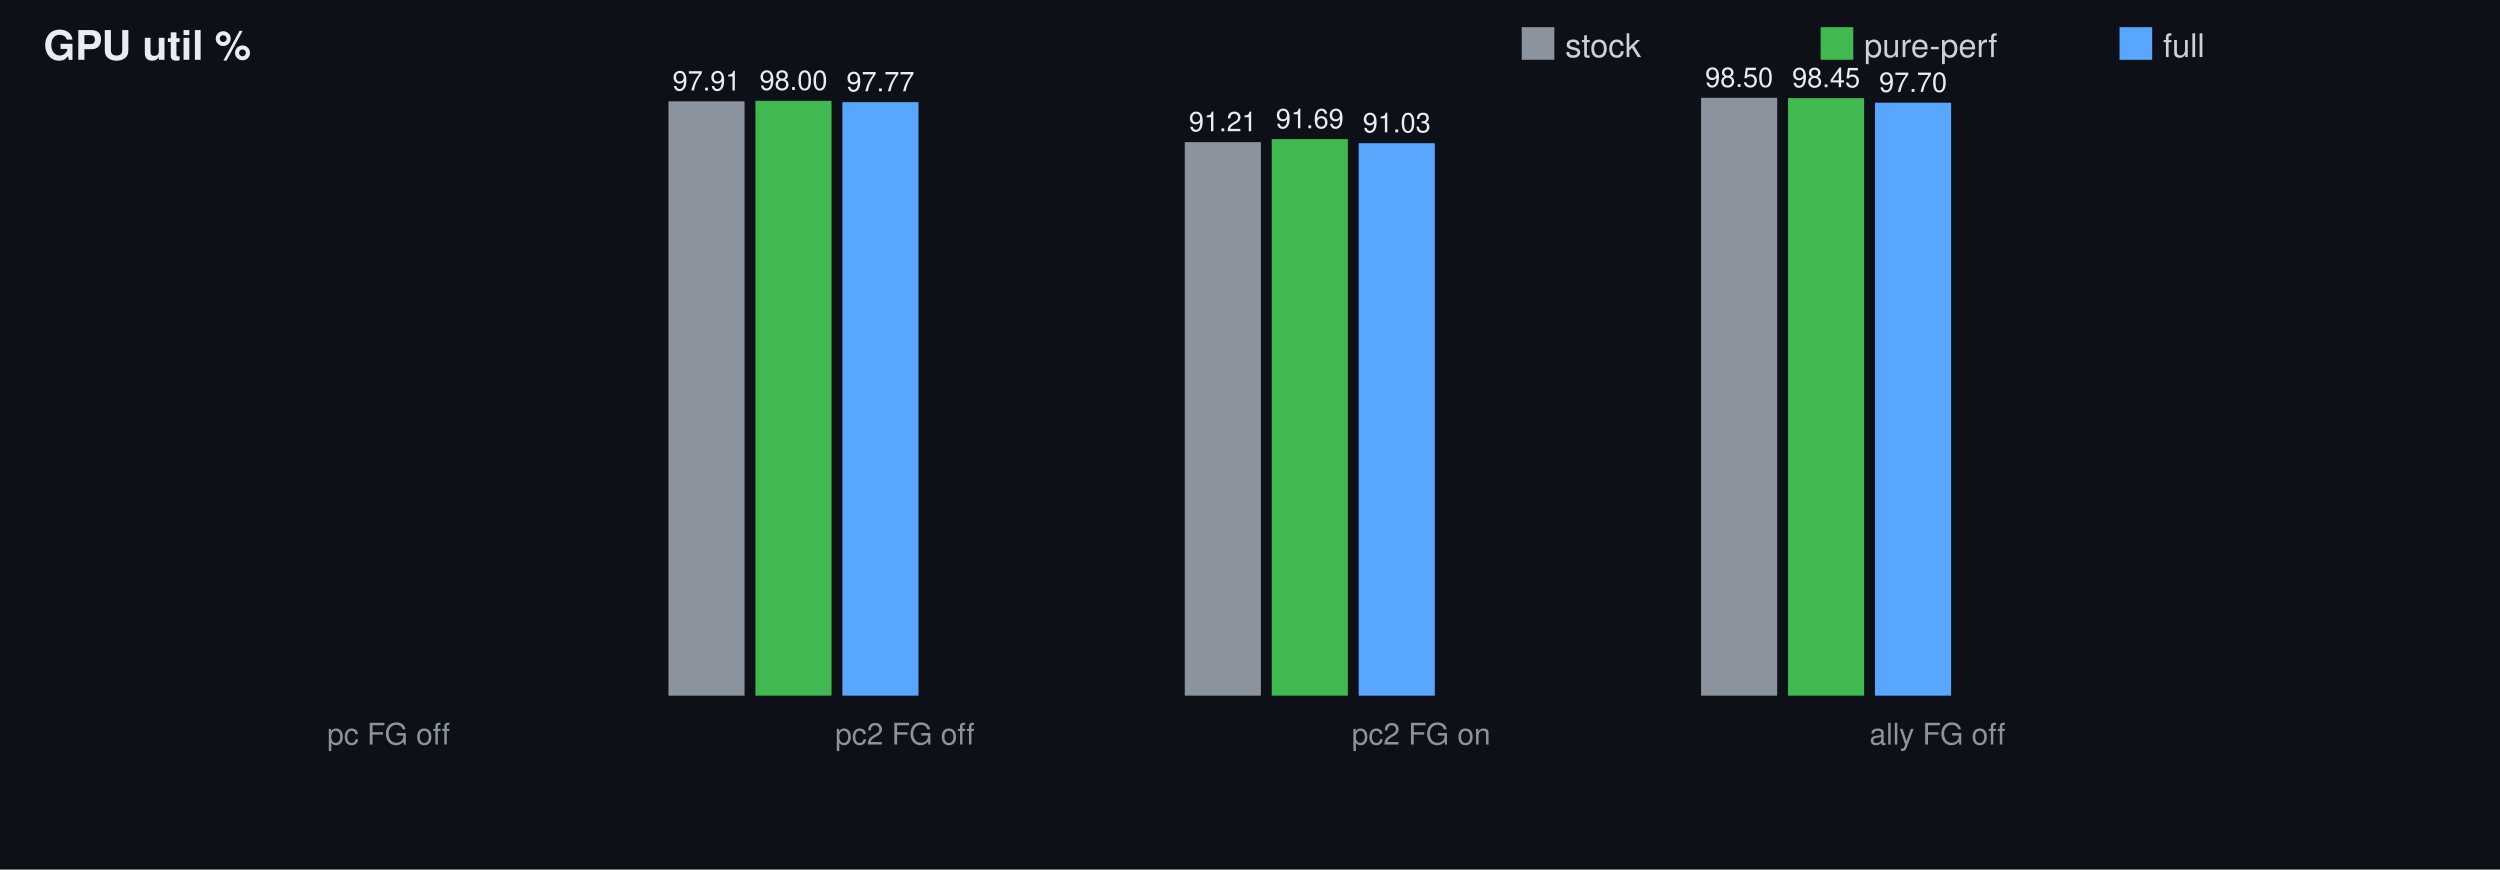
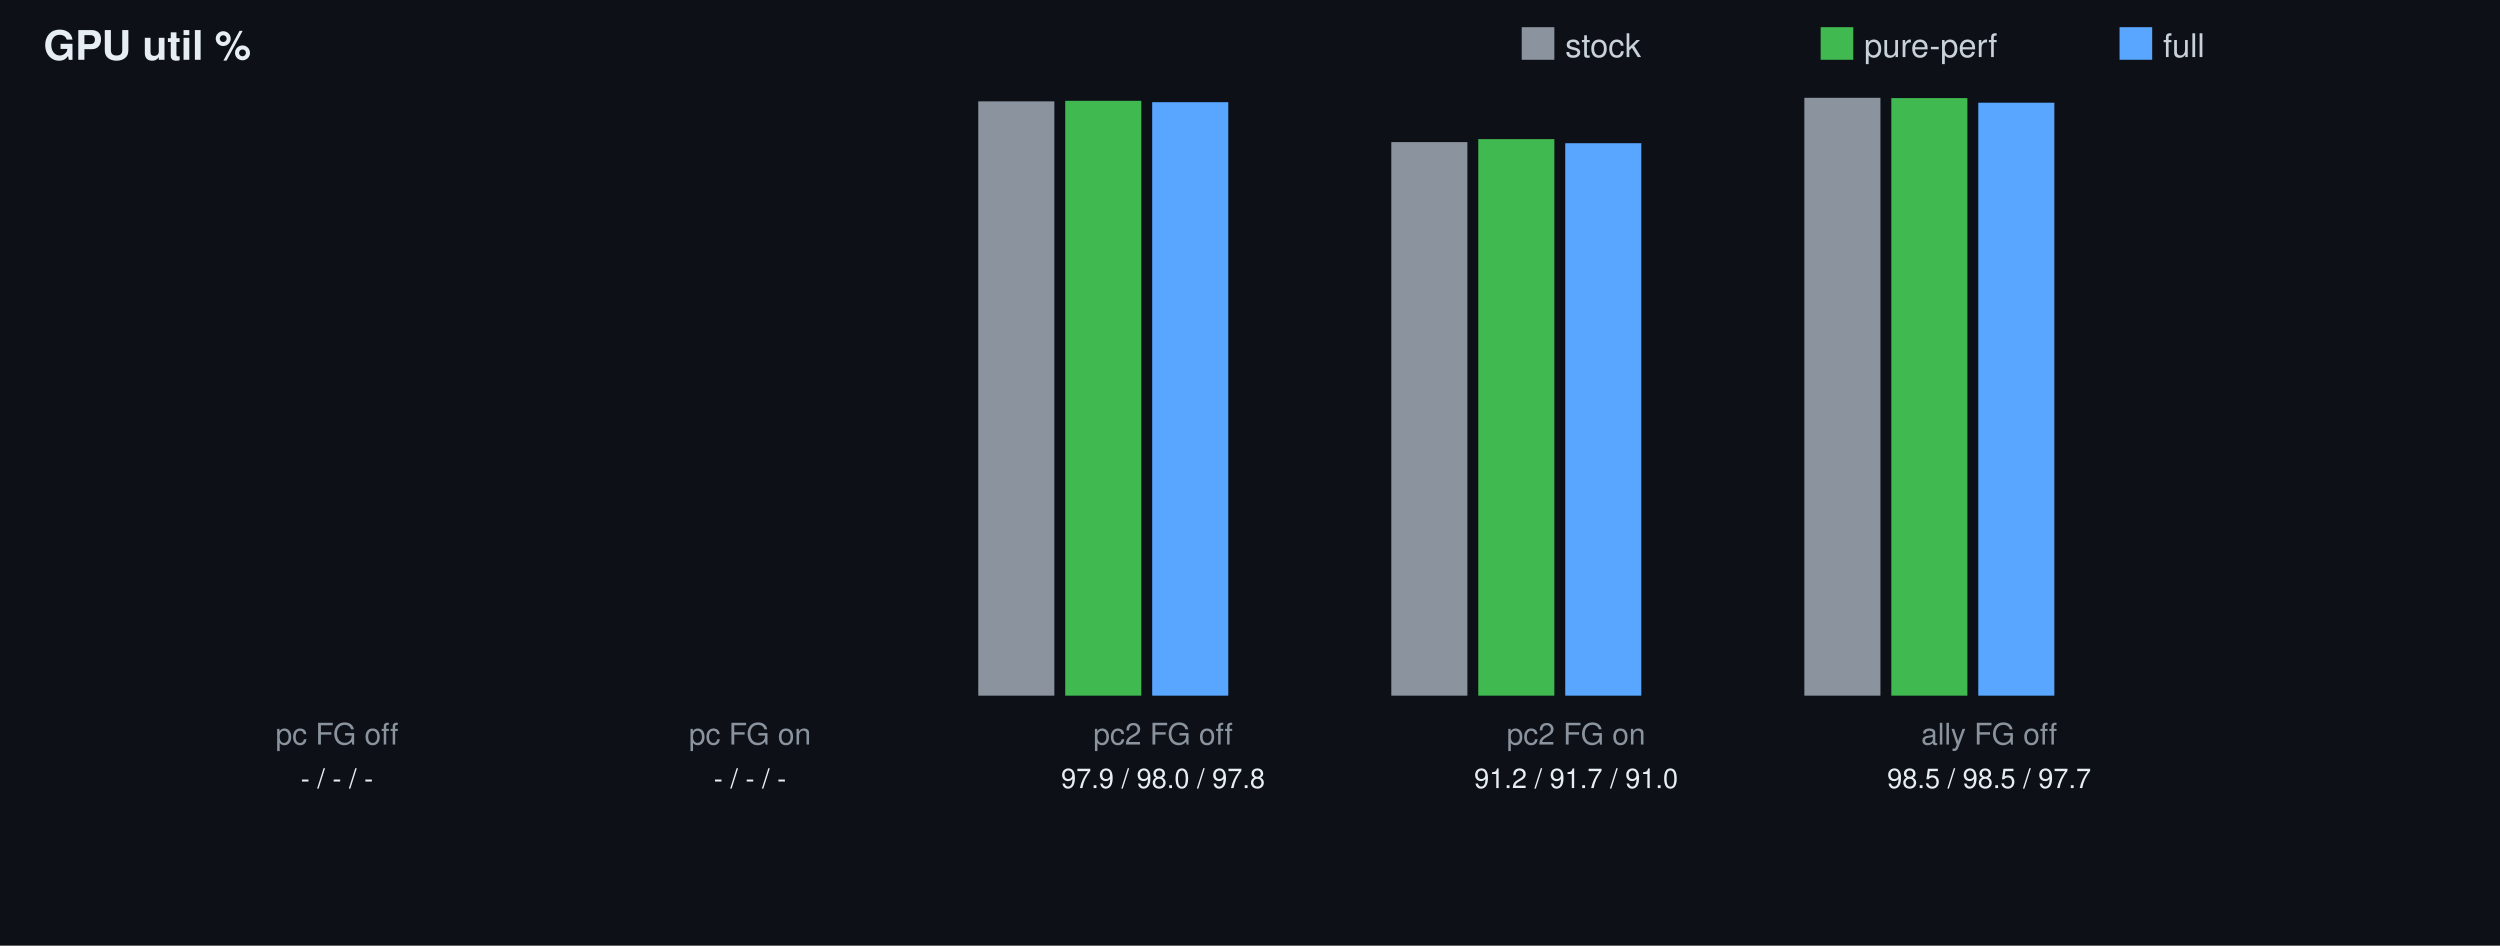
- <svg xmlns="http://www.w3.org/2000/svg" viewBox="0 0 920 320" font-family="Segoe UI,Helvetica,Arial,sans-serif">
+ <svg xmlns="http://www.w3.org/2000/svg" viewBox="0 0 920 348" font-family="Segoe UI,Helvetica,Arial,sans-serif">
  <rect width="100%" height="100%" fill="#0d1117" />
  <text x="16" y="22" fill="#e6edf3" font-size="15" font-weight="700">GPU util %</text>
  <rect x="560" y="10" width="12" height="12" fill="#8b949e" />
  <text x="576" y="21" fill="#c9d1d9" font-size="12">stock</text>
  <rect x="670" y="10" width="12" height="12" fill="#3fb950" />
  <text x="686" y="21" fill="#c9d1d9" font-size="12">pure-perf</text>
  <rect x="780" y="10" width="12" height="12" fill="#58a6ff" />
  <text x="796" y="21" fill="#c9d1d9" font-size="12">full</text>
-   <text x="143" y="274" fill="#8b949e" font-size="11" text-anchor="middle">pc FG off</text>
-   <text x="333" y="274" fill="#8b949e" font-size="11" text-anchor="middle">pc2 FG off</text>
-   <rect x="246.0" y="37.3" width="28.0" height="218.7" fill="#8b949e" />
-   <text x="260.0" y="33.3" fill="#e6edf3" font-size="10" text-anchor="middle">97.91</text>
-   <rect x="278.0" y="37.1" width="28.0" height="218.9" fill="#3fb950" />
-   <text x="292.0" y="33.1" fill="#e6edf3" font-size="10" text-anchor="middle">98.00</text>
-   <rect x="310.0" y="37.6" width="28.0" height="218.4" fill="#58a6ff" />
-   <text x="324.0" y="33.6" fill="#e6edf3" font-size="10" text-anchor="middle">97.77</text>
-   <text x="523" y="274" fill="#8b949e" font-size="11" text-anchor="middle">pc2 FG on</text>
-   <rect x="436.0" y="52.3" width="28.0" height="203.7" fill="#8b949e" />
-   <text x="450.0" y="48.3" fill="#e6edf3" font-size="10" text-anchor="middle">91.21</text>
-   <rect x="468.0" y="51.2" width="28.0" height="204.8" fill="#3fb950" />
-   <text x="482.0" y="47.2" fill="#e6edf3" font-size="10" text-anchor="middle">91.69</text>
-   <rect x="500.0" y="52.7" width="28.0" height="203.3" fill="#58a6ff" />
-   <text x="514.0" y="48.7" fill="#e6edf3" font-size="10" text-anchor="middle">91.03</text>
-   <text x="713" y="274" fill="#8b949e" font-size="11" text-anchor="middle">ally FG off</text>
-   <rect x="626.0" y="36.0" width="28.0" height="220.0" fill="#8b949e" />
-   <text x="640.0" y="32.0" fill="#e6edf3" font-size="10" text-anchor="middle">98.50</text>
-   <rect x="658.0" y="36.1" width="28.0" height="219.9" fill="#3fb950" />
-   <text x="672.0" y="32.1" fill="#e6edf3" font-size="10" text-anchor="middle">98.45</text>
-   <rect x="690.0" y="37.8" width="28.0" height="218.2" fill="#58a6ff" />
-   <text x="704.0" y="33.8" fill="#e6edf3" font-size="10" text-anchor="middle">97.70</text>
+   <text x="124" y="274" fill="#8b949e" font-size="11" text-anchor="middle">pc FG off</text>
+   <text x="124" y="290" fill="#e6edf3" font-size="10" text-anchor="middle">- / - / -</text>
+   <text x="276" y="274" fill="#8b949e" font-size="11" text-anchor="middle">pc FG on</text>
+   <text x="276" y="290" fill="#e6edf3" font-size="10" text-anchor="middle">- / - / -</text>
+   <text x="428" y="274" fill="#8b949e" font-size="11" text-anchor="middle">pc2 FG off</text>
+   <rect x="360.0" y="37.3" width="28.0" height="218.7" fill="#8b949e" />
+   <rect x="392.0" y="37.1" width="28.0" height="218.9" fill="#3fb950" />
+   <rect x="424.0" y="37.6" width="28.0" height="218.4" fill="#58a6ff" />
+   <text x="428" y="290" fill="#e6edf3" font-size="10" text-anchor="middle">97.9 / 98.0 / 97.8</text>
+   <text x="580" y="274" fill="#8b949e" font-size="11" text-anchor="middle">pc2 FG on</text>
+   <rect x="512.0" y="52.3" width="28.0" height="203.7" fill="#8b949e" />
+   <rect x="544.0" y="51.2" width="28.0" height="204.8" fill="#3fb950" />
+   <rect x="576.0" y="52.7" width="28.0" height="203.3" fill="#58a6ff" />
+   <text x="580" y="290" fill="#e6edf3" font-size="10" text-anchor="middle">91.2 / 91.7 / 91.0</text>
+   <text x="732" y="274" fill="#8b949e" font-size="11" text-anchor="middle">ally FG off</text>
+   <rect x="664.0" y="36.0" width="28.0" height="220.0" fill="#8b949e" />
+   <rect x="696.0" y="36.1" width="28.0" height="219.9" fill="#3fb950" />
+   <rect x="728.0" y="37.8" width="28.0" height="218.2" fill="#58a6ff" />
+   <text x="732" y="290" fill="#e6edf3" font-size="10" text-anchor="middle">98.5 / 98.5 / 97.7</text>
</svg>
